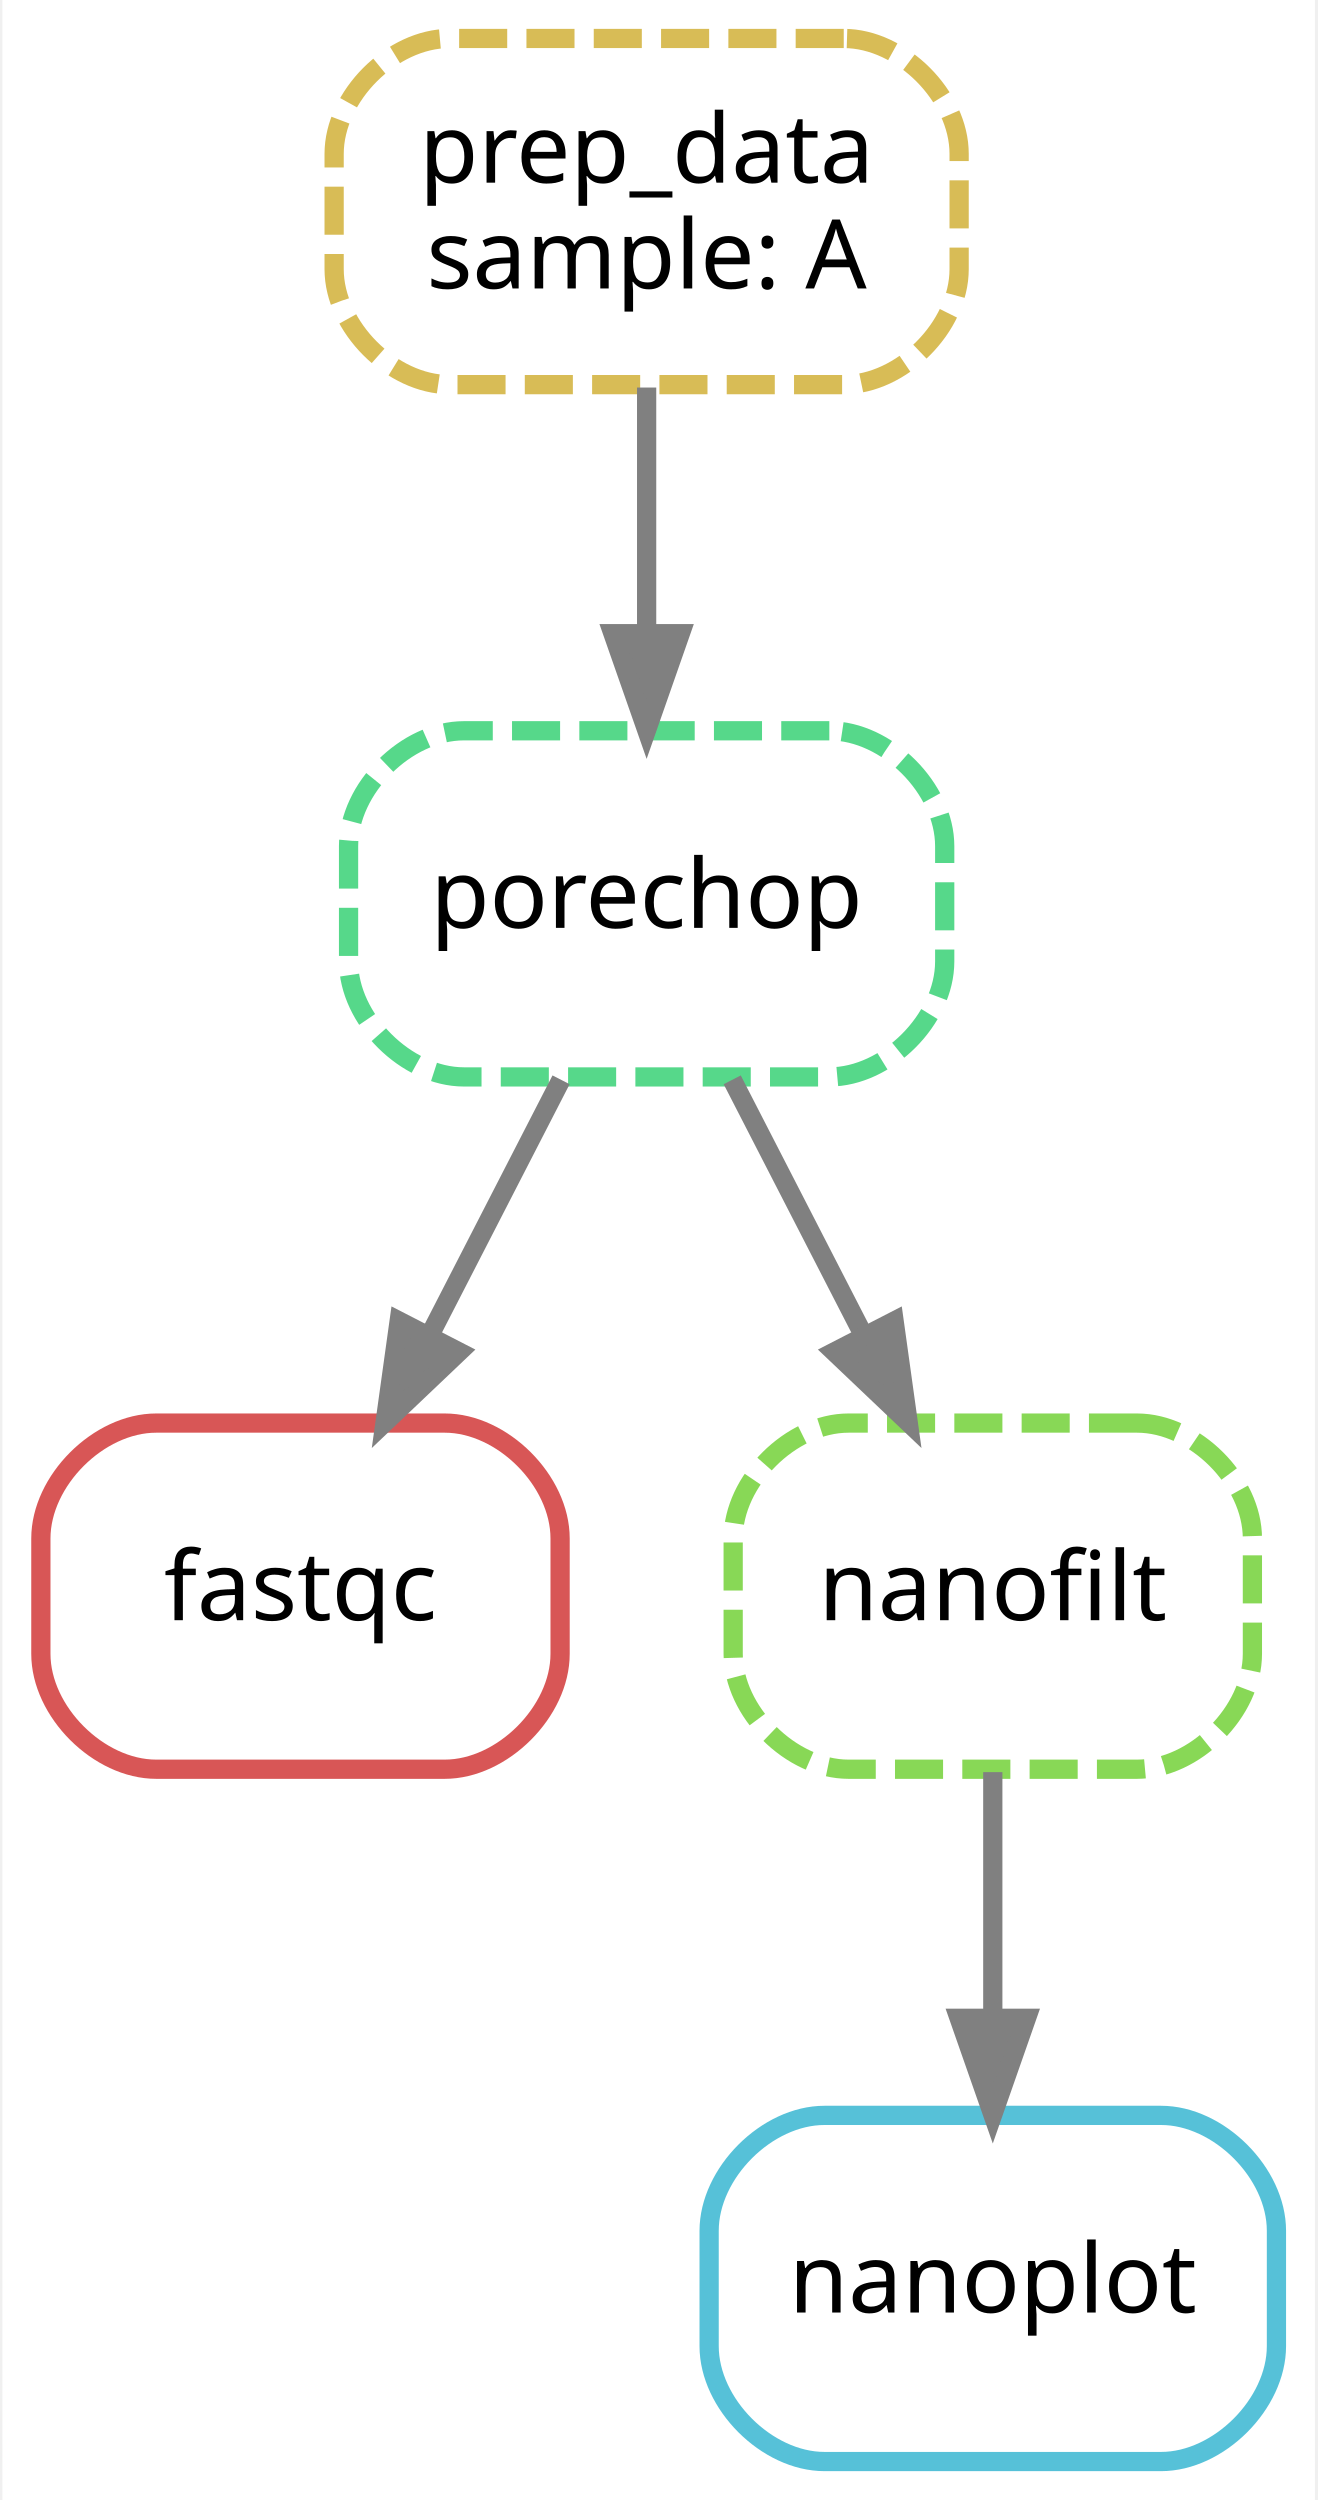
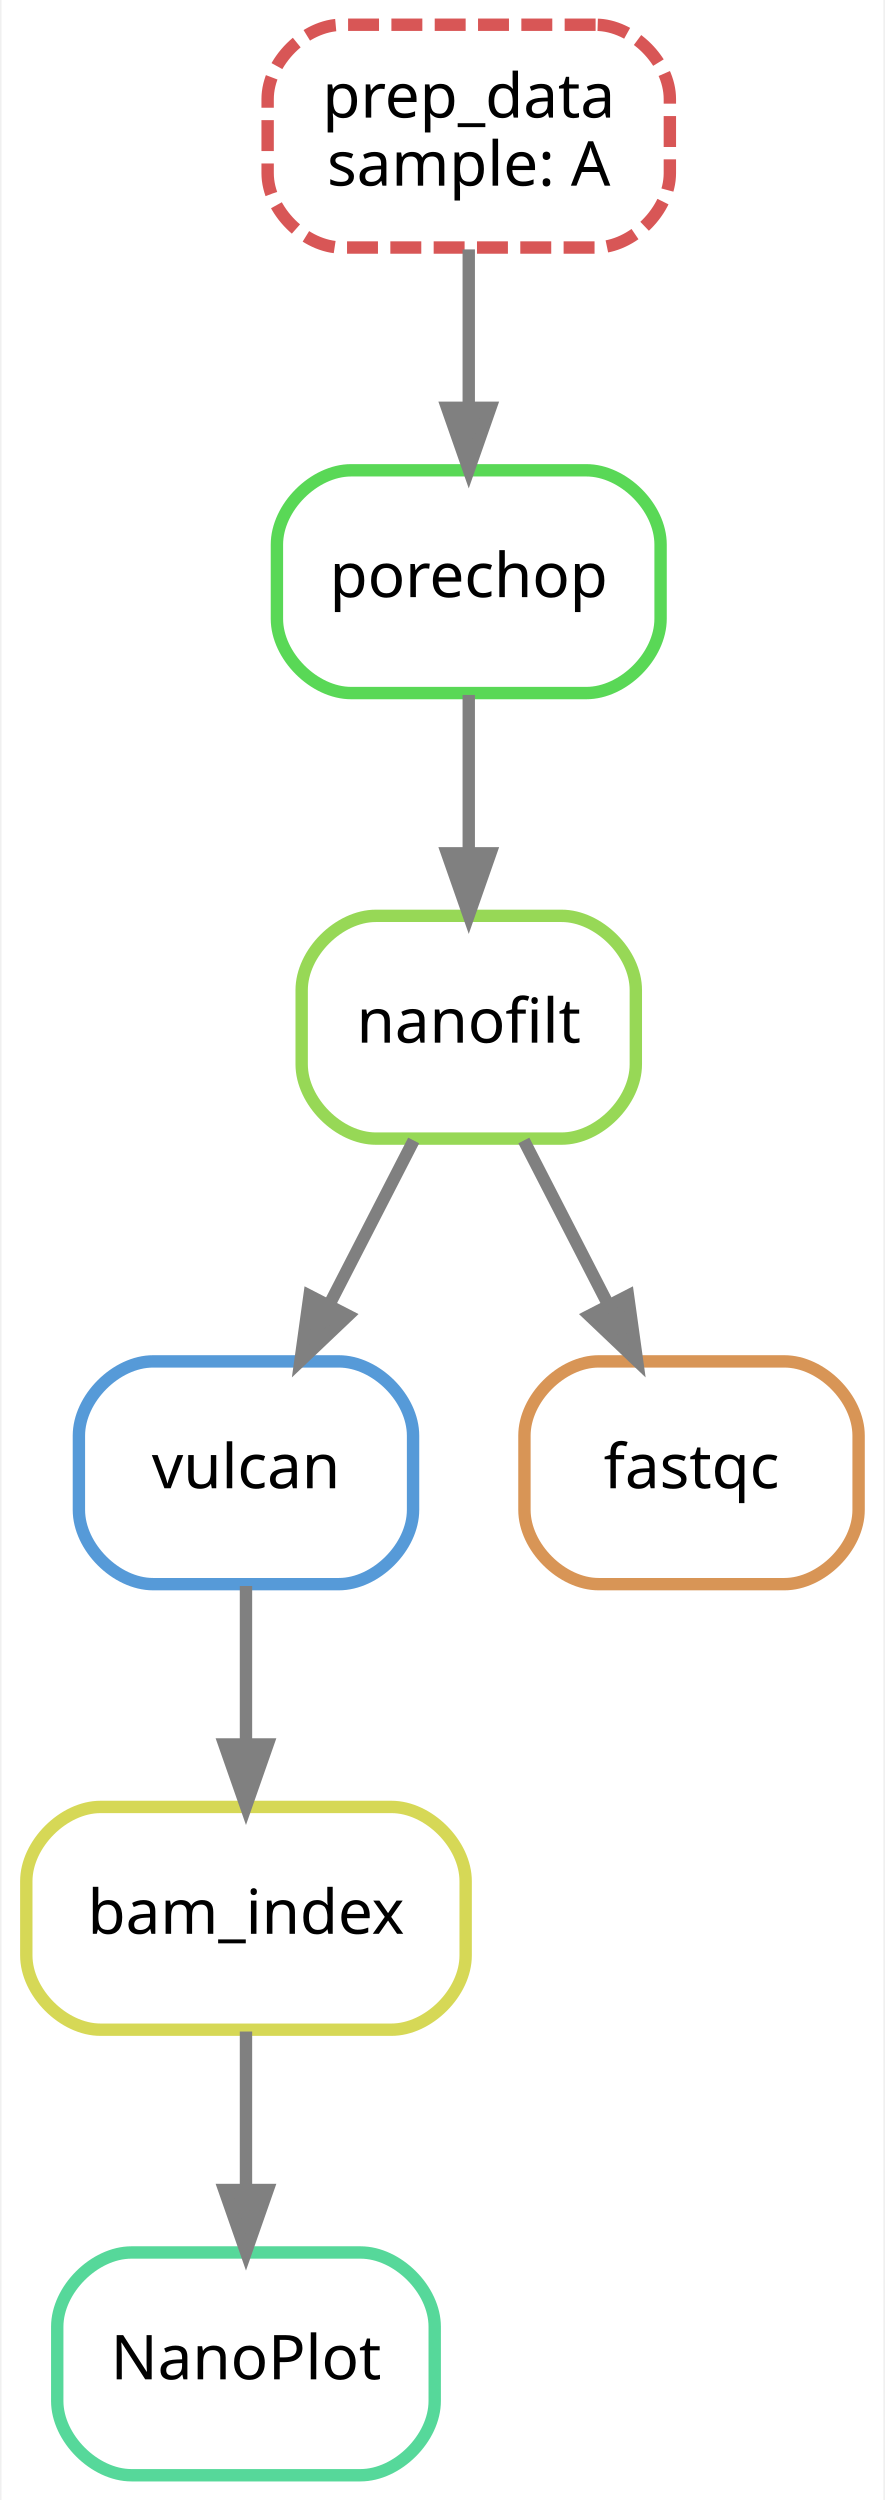
- <svg xmlns="http://www.w3.org/2000/svg" width="137pt" height="260pt" viewBox="0.00 0.00 136.50 260.00">
-   <g id="graph0" class="graph" transform="scale(1 1) rotate(0) translate(4 256)">
-     <polygon fill="white" stroke="transparent" points="-4,4 -4,-256 132.5,-256 132.5,4 -4,4" />
+ <svg xmlns="http://www.w3.org/2000/svg" width="143pt" height="404pt" viewBox="0.00 0.00 142.50 404.00">
+   <g id="graph0" class="graph" transform="scale(1 1) rotate(0) translate(4 400)">
+     <polygon fill="white" stroke="transparent" points="-4,4 -4,-400 138.5,-400 138.5,4 -4,4" />
    <g id="node1" class="node">
-       <path fill="none" stroke="#d85656" stroke-width="2" d="M42,-108C42,-108 12,-108 12,-108 6,-108 0,-102 0,-96 0,-96 0,-84 0,-84 0,-78 6,-72 12,-72 12,-72 42,-72 42,-72 48,-72 54,-78 54,-84 54,-84 54,-96 54,-96 54,-102 48,-108 42,-108" />
-       <text text-anchor="middle" x="27" y="-87.5" font-family="sans" font-size="10.00">fastqc</text>
+       <path fill="none" stroke="#56d89a" stroke-width="2" d="M54,-36C54,-36 17,-36 17,-36 11,-36 5,-30 5,-24 5,-24 5,-12 5,-12 5,-6 11,0 17,0 17,0 54,0 54,0 60,0 66,-6 66,-12 66,-12 66,-24 66,-24 66,-30 60,-36 54,-36" />
+       <text text-anchor="middle" x="35.5" y="-15.5" font-family="sans" font-size="10.00">NanoPlot</text>
    </g>
    <g id="node2" class="node">
-       <path fill="none" stroke="#56d88a" stroke-width="2" stroke-dasharray="5,2" d="M82,-180C82,-180 44,-180 44,-180 38,-180 32,-174 32,-168 32,-168 32,-156 32,-156 32,-150 38,-144 44,-144 44,-144 82,-144 82,-144 88,-144 94,-150 94,-156 94,-156 94,-168 94,-168 94,-174 88,-180 82,-180" />
-       <text text-anchor="middle" x="63" y="-159.5" font-family="sans" font-size="10.00">porechop</text>
+       <path fill="none" stroke="#d6d856" stroke-width="2" d="M59,-108C59,-108 12,-108 12,-108 6,-108 0,-102 0,-96 0,-96 0,-84 0,-84 0,-78 6,-72 12,-72 12,-72 59,-72 59,-72 65,-72 71,-78 71,-84 71,-84 71,-96 71,-96 71,-102 65,-108 59,-108" />
+       <text text-anchor="middle" x="35.5" y="-87.5" font-family="sans" font-size="10.00">bam_index</text>
    </g>
    <g id="edge1" class="edge">
-       <path fill="none" stroke="grey" stroke-width="2" d="M54.1,-143.7C50,-135.73 45.05,-126.1 40.51,-117.26" />
-       <polygon fill="grey" stroke="grey" stroke-width="2" points="43.48,-115.4 35.8,-108.1 37.26,-118.6 43.48,-115.4" />
+       <path fill="none" stroke="grey" stroke-width="2" d="M35.5,-71.7C35.5,-63.98 35.5,-54.71 35.5,-46.11" />
+       <polygon fill="grey" stroke="grey" stroke-width="2" points="39,-46.1 35.5,-36.1 32,-46.1 39,-46.1" />
+     </g>
+     <g id="node3" class="node">
+       <path fill="none" stroke="#569ad8" stroke-width="2" d="M50.5,-180C50.5,-180 20.5,-180 20.5,-180 14.5,-180 8.5,-174 8.5,-168 8.5,-168 8.5,-156 8.5,-156 8.5,-150 14.5,-144 20.5,-144 20.5,-144 50.5,-144 50.5,-144 56.5,-144 62.5,-150 62.5,-156 62.5,-156 62.5,-168 62.5,-168 62.5,-174 56.5,-180 50.5,-180" />
+       <text text-anchor="middle" x="35.5" y="-159.5" font-family="sans" font-size="10.00">vulcan</text>
+     </g>
+     <g id="edge2" class="edge">
+       <path fill="none" stroke="grey" stroke-width="2" d="M35.5,-143.7C35.5,-135.98 35.5,-126.71 35.5,-118.11" />
+       <polygon fill="grey" stroke="grey" stroke-width="2" points="39,-118.1 35.5,-108.1 32,-118.1 39,-118.1" />
+     </g>
+     <g id="node4" class="node">
+       <path fill="none" stroke="#97d856" stroke-width="2" d="M86.5,-252C86.5,-252 56.5,-252 56.5,-252 50.5,-252 44.5,-246 44.5,-240 44.5,-240 44.5,-228 44.5,-228 44.5,-222 50.5,-216 56.5,-216 56.5,-216 86.5,-216 86.5,-216 92.5,-216 98.5,-222 98.5,-228 98.5,-228 98.5,-240 98.5,-240 98.5,-246 92.5,-252 86.5,-252" />
+       <text text-anchor="middle" x="71.5" y="-231.5" font-family="sans" font-size="10.00">nanofilt</text>
+     </g>
+     <g id="edge3" class="edge">
+       <path fill="none" stroke="grey" stroke-width="2" d="M62.6,-215.7C58.5,-207.73 53.55,-198.1 49.01,-189.26" />
+       <polygon fill="grey" stroke="grey" stroke-width="2" points="51.98,-187.4 44.3,-180.1 45.76,-190.6 51.98,-187.4" />
+     </g>
+     <g id="node7" class="node">
+       <path fill="none" stroke="#d89556" stroke-width="2" d="M122.5,-180C122.5,-180 92.5,-180 92.5,-180 86.5,-180 80.5,-174 80.5,-168 80.5,-168 80.5,-156 80.5,-156 80.5,-150 86.5,-144 92.5,-144 92.5,-144 122.5,-144 122.5,-144 128.5,-144 134.5,-150 134.5,-156 134.5,-156 134.5,-168 134.5,-168 134.5,-174 128.5,-180 122.5,-180" />
+       <text text-anchor="middle" x="107.5" y="-159.5" font-family="sans" font-size="10.00">fastqc</text>
+     </g>
+     <g id="edge6" class="edge">
+       <path fill="none" stroke="grey" stroke-width="2" d="M80.4,-215.7C84.5,-207.73 89.45,-198.1 93.99,-189.26" />
+       <polygon fill="grey" stroke="grey" stroke-width="2" points="97.24,-190.6 98.7,-180.1 91.02,-187.4 97.24,-190.6" />
    </g>
    <g id="node5" class="node">
-       <path fill="none" stroke="#88d856" stroke-width="2" stroke-dasharray="5,2" d="M114,-108C114,-108 84,-108 84,-108 78,-108 72,-102 72,-96 72,-96 72,-84 72,-84 72,-78 78,-72 84,-72 84,-72 114,-72 114,-72 120,-72 126,-78 126,-84 126,-84 126,-96 126,-96 126,-102 120,-108 114,-108" />
-       <text text-anchor="middle" x="99" y="-87.5" font-family="sans" font-size="10.00">nanofilt</text>
+       <path fill="none" stroke="#59d856" stroke-width="2" d="M90.5,-324C90.5,-324 52.5,-324 52.5,-324 46.5,-324 40.5,-318 40.5,-312 40.5,-312 40.5,-300 40.5,-300 40.5,-294 46.5,-288 52.5,-288 52.5,-288 90.5,-288 90.5,-288 96.5,-288 102.5,-294 102.5,-300 102.5,-300 102.5,-312 102.5,-312 102.5,-318 96.5,-324 90.5,-324" />
+       <text text-anchor="middle" x="71.5" y="-303.5" font-family="sans" font-size="10.00">porechop</text>
    </g>
    <g id="edge4" class="edge">
-       <path fill="none" stroke="grey" stroke-width="2" d="M71.9,-143.7C76,-135.73 80.95,-126.1 85.49,-117.26" />
-       <polygon fill="grey" stroke="grey" stroke-width="2" points="88.74,-118.6 90.2,-108.1 82.52,-115.4 88.74,-118.6" />
+       <path fill="none" stroke="grey" stroke-width="2" d="M71.5,-287.7C71.5,-279.98 71.5,-270.71 71.5,-262.11" />
+       <polygon fill="grey" stroke="grey" stroke-width="2" points="75,-262.1 71.5,-252.1 68,-262.1 75,-262.1" />
    </g>
-     <g id="node3" class="node">
-       <path fill="none" stroke="#d8bc56" stroke-width="2" stroke-dasharray="5,2" d="M83.5,-252C83.5,-252 42.5,-252 42.5,-252 36.5,-252 30.5,-246 30.5,-240 30.5,-240 30.5,-228 30.5,-228 30.5,-222 36.5,-216 42.5,-216 42.5,-216 83.5,-216 83.5,-216 89.5,-216 95.5,-222 95.5,-228 95.5,-228 95.5,-240 95.5,-240 95.5,-246 89.5,-252 83.5,-252" />
-       <text text-anchor="middle" x="63" y="-237" font-family="sans" font-size="10.00">prep_data</text>
-       <text text-anchor="middle" x="63" y="-226" font-family="sans" font-size="10.00">sample: A</text>
+     <g id="node6" class="node">
+       <path fill="none" stroke="#d85656" stroke-width="2" stroke-dasharray="5,2" d="M92,-396C92,-396 51,-396 51,-396 45,-396 39,-390 39,-384 39,-384 39,-372 39,-372 39,-366 45,-360 51,-360 51,-360 92,-360 92,-360 98,-360 104,-366 104,-372 104,-372 104,-384 104,-384 104,-390 98,-396 92,-396" />
+       <text text-anchor="middle" x="71.5" y="-381" font-family="sans" font-size="10.00">prep_data</text>
+       <text text-anchor="middle" x="71.5" y="-370" font-family="sans" font-size="10.00">sample: A</text>
    </g>
-     <g id="edge2" class="edge">
-       <path fill="none" stroke="grey" stroke-width="2" d="M63,-215.7C63,-207.98 63,-198.71 63,-190.11" />
-       <polygon fill="grey" stroke="grey" stroke-width="2" points="66.5,-190.1 63,-180.1 59.5,-190.1 66.5,-190.1" />
-     </g>
-     <g id="node4" class="node">
-       <path fill="none" stroke="#56c1d8" stroke-width="2" d="M116.5,-36C116.5,-36 81.5,-36 81.5,-36 75.5,-36 69.5,-30 69.5,-24 69.5,-24 69.5,-12 69.5,-12 69.5,-6 75.5,0 81.5,0 81.5,0 116.5,0 116.5,0 122.5,0 128.5,-6 128.5,-12 128.5,-12 128.5,-24 128.5,-24 128.5,-30 122.5,-36 116.5,-36" />
-       <text text-anchor="middle" x="99" y="-15.5" font-family="sans" font-size="10.00">nanoplot</text>
-     </g>
-     <g id="edge3" class="edge">
-       <path fill="none" stroke="grey" stroke-width="2" d="M99,-71.7C99,-63.98 99,-54.71 99,-46.11" />
-       <polygon fill="grey" stroke="grey" stroke-width="2" points="102.5,-46.1 99,-36.1 95.5,-46.1 102.5,-46.1" />
+     <g id="edge5" class="edge">
+       <path fill="none" stroke="grey" stroke-width="2" d="M71.5,-359.7C71.5,-351.98 71.5,-342.71 71.5,-334.11" />
+       <polygon fill="grey" stroke="grey" stroke-width="2" points="75,-334.1 71.5,-324.1 68,-334.1 75,-334.1" />
    </g>
  </g>
</svg>
